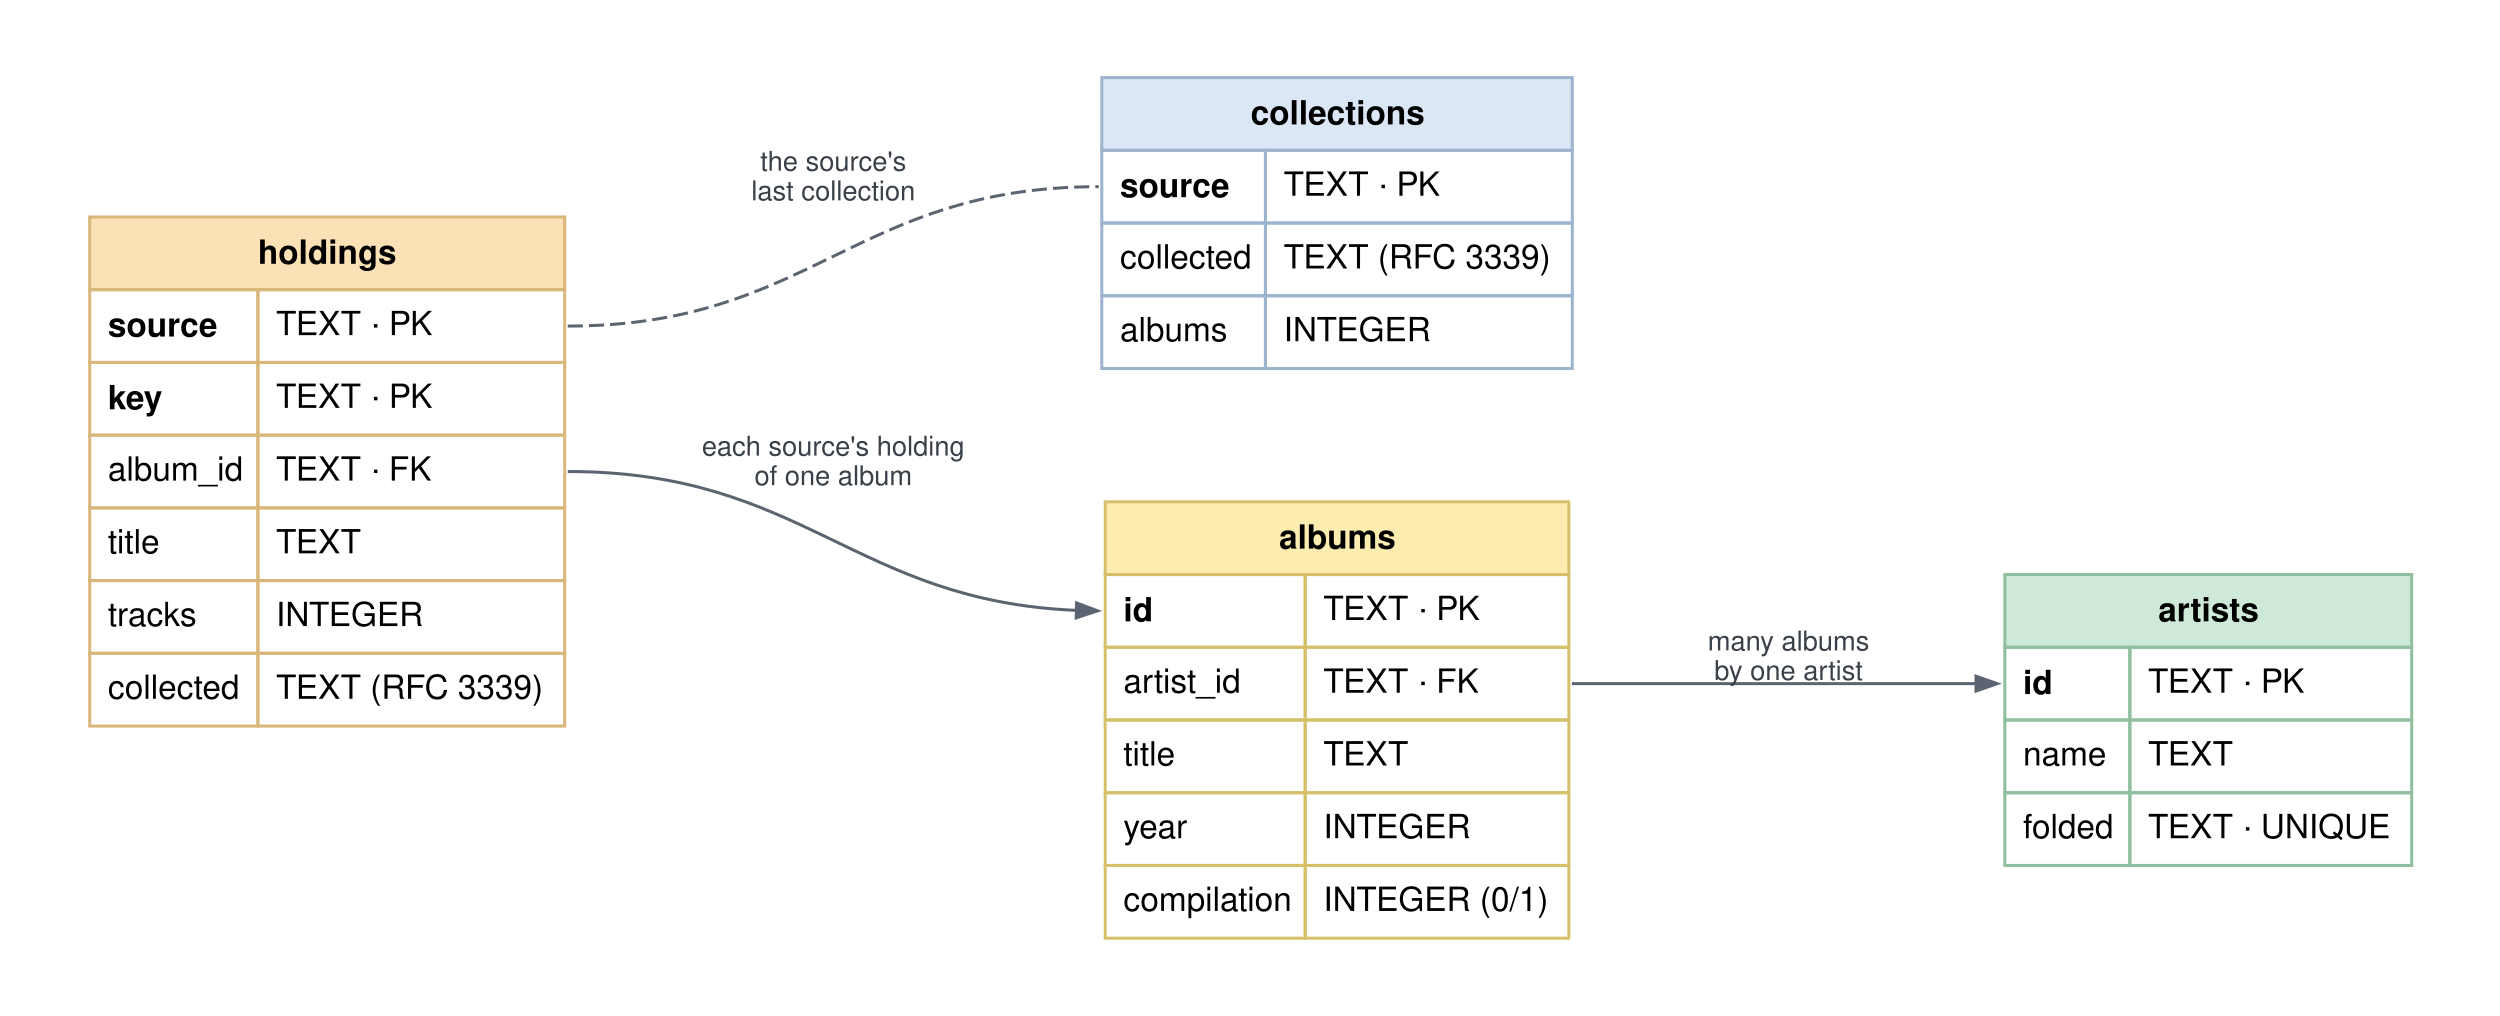
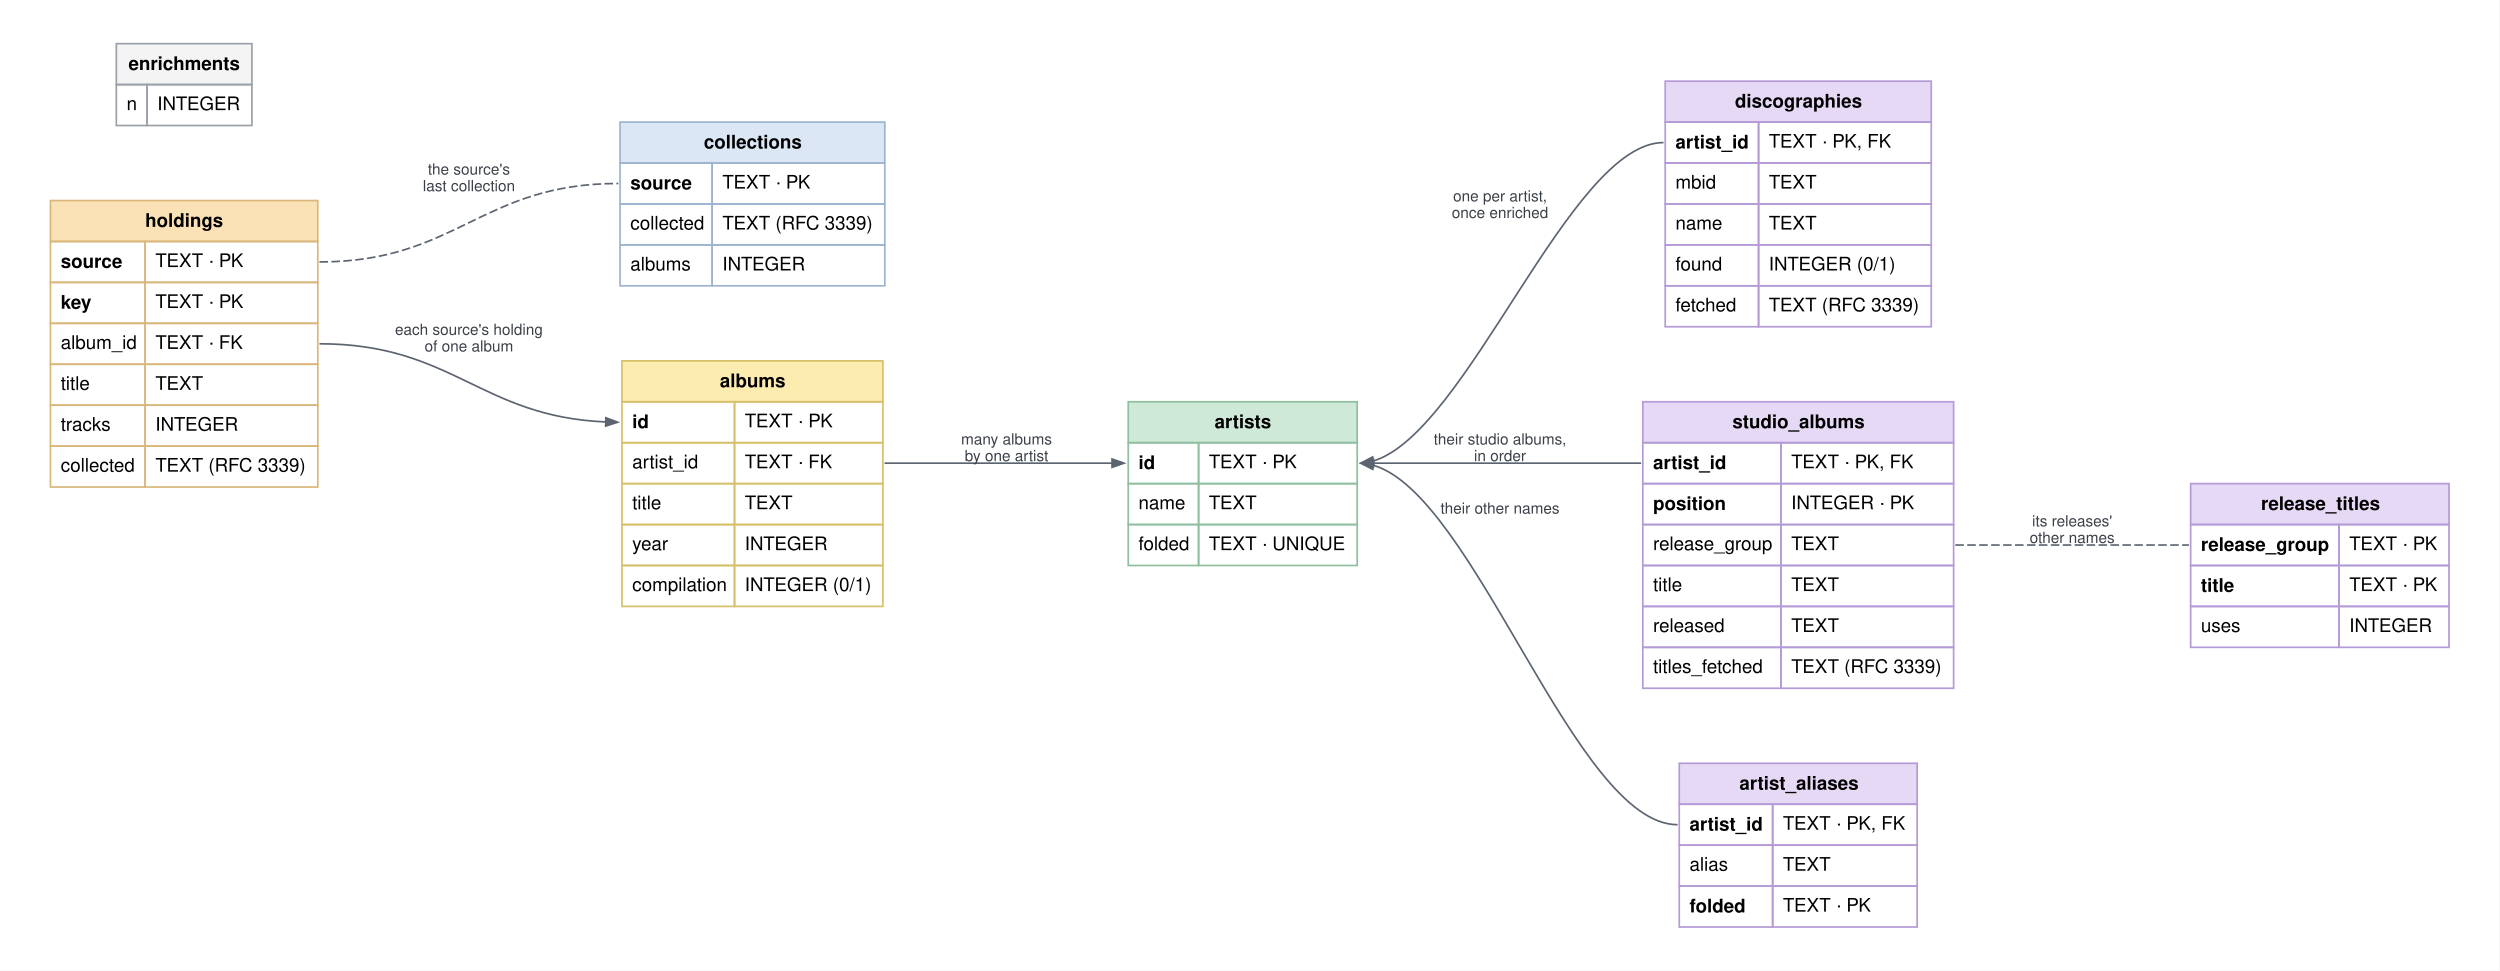
- <svg xmlns="http://www.w3.org/2000/svg" width="825pt" height="335pt" viewBox="0.00 0.00 825.00 335.00">
-   <g id="graph0" class="graph" transform="scale(1 1) rotate(0) translate(21.6 313.6)">
-     <polygon fill="white" stroke="none" points="-21.6,21.6 -21.6,-313.6 803.85,-313.6 803.85,21.6 -21.6,21.6" />
+ <svg xmlns="http://www.w3.org/2000/svg" width="1466pt" height="569pt" viewBox="0.00 0.00 1466.00 569.00">
+   <g id="graph0" class="graph" transform="scale(1 1) rotate(0) translate(21.6 547.6)">
+     <polygon fill="white" stroke="none" points="-21.6,21.6 -21.6,-547.6 1444.1,-547.6 1444.1,21.6 -21.6,21.6" />
    <g id="node1" class="node">
-       <polygon fill="#cfe9d8" stroke="none" points="640,-100 640,-124 774.25,-124 774.25,-100 640,-100" />
-       <polygon fill="none" stroke="#8fbf9f" points="640,-100 640,-124 774.25,-124 774.25,-100 640,-100" />
-       <text xml:space="preserve" text-anchor="start" x="690.62" y="-108.55" font-family="Helvetica,Arial,sans-serif" font-weight="bold" font-size="11.00">artists</text>
-       <polygon fill="none" stroke="#8fbf9f" points="640,-76 640,-100 681.25,-100 681.25,-76 640,-76" />
-       <text xml:space="preserve" text-anchor="start" x="646" y="-84.55" font-family="Helvetica,Arial,sans-serif" font-weight="bold" font-size="11.00">id</text>
-       <polygon fill="none" stroke="#8fbf9f" points="681.25,-76 681.25,-100 774.25,-100 774.25,-76 681.25,-76" />
-       <text xml:space="preserve" text-anchor="start" x="687.25" y="-85" font-family="Helvetica,Arial,sans-serif" font-size="11.00">TEXT · PK</text>
-       <polygon fill="none" stroke="#8fbf9f" points="640,-52 640,-76 681.25,-76 681.25,-52 640,-52" />
-       <text xml:space="preserve" text-anchor="start" x="646" y="-61" font-family="Helvetica,Arial,sans-serif" font-size="11.00">name</text>
-       <polygon fill="none" stroke="#8fbf9f" points="681.25,-52 681.25,-76 774.25,-76 774.25,-52 681.25,-52" />
-       <text xml:space="preserve" text-anchor="start" x="687.25" y="-61" font-family="Helvetica,Arial,sans-serif" font-size="11.00">TEXT</text>
-       <polygon fill="none" stroke="#8fbf9f" points="640,-28 640,-52 681.25,-52 681.25,-28 640,-28" />
-       <text xml:space="preserve" text-anchor="start" x="646" y="-37" font-family="Helvetica,Arial,sans-serif" font-size="11.00">folded</text>
-       <polygon fill="none" stroke="#8fbf9f" points="681.25,-28 681.25,-52 774.25,-52 774.25,-28 681.25,-28" />
-       <text xml:space="preserve" text-anchor="start" x="687.25" y="-37" font-family="Helvetica,Arial,sans-serif" font-size="11.00">TEXT · UNIQUE</text>
+       <polygon fill="#cfe9d8" stroke="none" points="640,-288 640,-312 774.25,-312 774.25,-288 640,-288" />
+       <polygon fill="none" stroke="#8fbf9f" points="640,-288 640,-312 774.25,-312 774.25,-288 640,-288" />
+       <text xml:space="preserve" text-anchor="start" x="690.62" y="-296.55" font-family="Helvetica,Arial,sans-serif" font-weight="bold" font-size="11.00">artists</text>
+       <polygon fill="none" stroke="#8fbf9f" points="640,-264 640,-288 681.25,-288 681.25,-264 640,-264" />
+       <text xml:space="preserve" text-anchor="start" x="646" y="-272.55" font-family="Helvetica,Arial,sans-serif" font-weight="bold" font-size="11.00">id</text>
+       <polygon fill="none" stroke="#8fbf9f" points="681.25,-264 681.25,-288 774.25,-288 774.25,-264 681.25,-264" />
+       <text xml:space="preserve" text-anchor="start" x="687.25" y="-273" font-family="Helvetica,Arial,sans-serif" font-size="11.00">TEXT · PK</text>
+       <polygon fill="none" stroke="#8fbf9f" points="640,-240 640,-264 681.25,-264 681.25,-240 640,-240" />
+       <text xml:space="preserve" text-anchor="start" x="646" y="-249" font-family="Helvetica,Arial,sans-serif" font-size="11.00">name</text>
+       <polygon fill="none" stroke="#8fbf9f" points="681.25,-240 681.25,-264 774.25,-264 774.25,-240 681.25,-240" />
+       <text xml:space="preserve" text-anchor="start" x="687.25" y="-249" font-family="Helvetica,Arial,sans-serif" font-size="11.00">TEXT</text>
+       <polygon fill="none" stroke="#8fbf9f" points="640,-216 640,-240 681.25,-240 681.25,-216 640,-216" />
+       <text xml:space="preserve" text-anchor="start" x="646" y="-225" font-family="Helvetica,Arial,sans-serif" font-size="11.00">folded</text>
+       <polygon fill="none" stroke="#8fbf9f" points="681.25,-216 681.25,-240 774.25,-240 774.25,-216 681.25,-216" />
+       <text xml:space="preserve" text-anchor="start" x="687.25" y="-225" font-family="Helvetica,Arial,sans-serif" font-size="11.00">TEXT · UNIQUE</text>
+     </g>
+     <g id="node5" class="node">
+       <polygon fill="#e6d9f5" stroke="none" points="954.88,-476 954.88,-500 1110.88,-500 1110.88,-476 954.88,-476" />
+       <polygon fill="none" stroke="#b49ad6" points="954.88,-476 954.88,-500 1110.88,-500 1110.88,-476 954.88,-476" />
+       <text xml:space="preserve" text-anchor="start" x="995.75" y="-484.55" font-family="Helvetica,Arial,sans-serif" font-weight="bold" font-size="11.00">discographies</text>
+       <polygon fill="none" stroke="#b49ad6" points="954.88,-452 954.88,-476 1009.62,-476 1009.62,-452 954.88,-452" />
+       <text xml:space="preserve" text-anchor="start" x="960.88" y="-460.55" font-family="Helvetica,Arial,sans-serif" font-weight="bold" font-size="11.00">artist_id</text>
+       <polygon fill="none" stroke="#b49ad6" points="1009.62,-452 1009.62,-476 1110.88,-476 1110.88,-452 1009.62,-452" />
+       <text xml:space="preserve" text-anchor="start" x="1015.62" y="-461" font-family="Helvetica,Arial,sans-serif" font-size="11.00">TEXT · PK, FK</text>
+       <polygon fill="none" stroke="#b49ad6" points="954.88,-428 954.88,-452 1009.62,-452 1009.62,-428 954.88,-428" />
+       <text xml:space="preserve" text-anchor="start" x="960.88" y="-437" font-family="Helvetica,Arial,sans-serif" font-size="11.00">mbid</text>
+       <polygon fill="none" stroke="#b49ad6" points="1009.62,-428 1009.62,-452 1110.88,-452 1110.88,-428 1009.62,-428" />
+       <text xml:space="preserve" text-anchor="start" x="1015.62" y="-437" font-family="Helvetica,Arial,sans-serif" font-size="11.00">TEXT</text>
+       <polygon fill="none" stroke="#b49ad6" points="954.88,-404 954.88,-428 1009.62,-428 1009.62,-404 954.88,-404" />
+       <text xml:space="preserve" text-anchor="start" x="960.88" y="-413" font-family="Helvetica,Arial,sans-serif" font-size="11.00">name</text>
+       <polygon fill="none" stroke="#b49ad6" points="1009.62,-404 1009.62,-428 1110.88,-428 1110.88,-404 1009.62,-404" />
+       <text xml:space="preserve" text-anchor="start" x="1015.62" y="-413" font-family="Helvetica,Arial,sans-serif" font-size="11.00">TEXT</text>
+       <polygon fill="none" stroke="#b49ad6" points="954.88,-380 954.88,-404 1009.62,-404 1009.62,-380 954.88,-380" />
+       <text xml:space="preserve" text-anchor="start" x="960.88" y="-389" font-family="Helvetica,Arial,sans-serif" font-size="11.00">found</text>
+       <polygon fill="none" stroke="#b49ad6" points="1009.62,-380 1009.62,-404 1110.88,-404 1110.88,-380 1009.62,-380" />
+       <text xml:space="preserve" text-anchor="start" x="1015.62" y="-389" font-family="Helvetica,Arial,sans-serif" font-size="11.00">INTEGER (0/1)</text>
+       <polygon fill="none" stroke="#b49ad6" points="954.88,-356 954.88,-380 1009.62,-380 1009.62,-356 954.88,-356" />
+       <text xml:space="preserve" text-anchor="start" x="960.88" y="-365" font-family="Helvetica,Arial,sans-serif" font-size="11.00">fetched</text>
+       <polygon fill="none" stroke="#b49ad6" points="1009.62,-356 1009.62,-380 1110.88,-380 1110.88,-356 1009.62,-356" />
+       <text xml:space="preserve" text-anchor="start" x="1015.62" y="-365" font-family="Helvetica,Arial,sans-serif" font-size="11.00">TEXT (RFC 3339)</text>
+     </g>
+     <g id="edge1" class="edge">
+       <path fill="none" stroke="#5b6470" d="M783.39,-277.2C838.81,-293.21 898.95,-464 953.88,-464" />
+       <polygon fill="#5b6470" stroke="#5b6470" points="784.03,-274.82 776.75,-276.22 783.31,-279.67 784.03,-274.82" />
+       <text xml:space="preserve" text-anchor="middle" x="858" y="-429.52" font-family="Helvetica,Arial,sans-serif" font-size="9.00" fill="#3a4048">one per artist,</text>
+       <text xml:space="preserve" text-anchor="middle" x="858" y="-419.77" font-family="Helvetica,Arial,sans-serif" font-size="9.00" fill="#3a4048">once enriched</text>
+     </g>
+     <g id="node6" class="node">
+       <polygon fill="#e6d9f5" stroke="none" points="941.75,-288 941.75,-312 1124,-312 1124,-288 941.75,-288" />
+       <polygon fill="none" stroke="#b49ad6" points="941.75,-288 941.75,-312 1124,-312 1124,-288 941.75,-288" />
+       <text xml:space="preserve" text-anchor="start" x="994.25" y="-296.55" font-family="Helvetica,Arial,sans-serif" font-weight="bold" font-size="11.00">studio_albums</text>
+       <polygon fill="none" stroke="#b49ad6" points="941.75,-264 941.75,-288 1022.75,-288 1022.75,-264 941.75,-264" />
+       <text xml:space="preserve" text-anchor="start" x="947.75" y="-272.55" font-family="Helvetica,Arial,sans-serif" font-weight="bold" font-size="11.00">artist_id</text>
+       <polygon fill="none" stroke="#b49ad6" points="1022.75,-264 1022.75,-288 1124,-288 1124,-264 1022.75,-264" />
+       <text xml:space="preserve" text-anchor="start" x="1028.75" y="-273" font-family="Helvetica,Arial,sans-serif" font-size="11.00">TEXT · PK, FK</text>
+       <polygon fill="none" stroke="#b49ad6" points="941.75,-240 941.75,-264 1022.75,-264 1022.75,-240 941.75,-240" />
+       <text xml:space="preserve" text-anchor="start" x="947.75" y="-248.55" font-family="Helvetica,Arial,sans-serif" font-weight="bold" font-size="11.00">position</text>
+       <polygon fill="none" stroke="#b49ad6" points="1022.75,-240 1022.75,-264 1124,-264 1124,-240 1022.75,-240" />
+       <text xml:space="preserve" text-anchor="start" x="1028.75" y="-249" font-family="Helvetica,Arial,sans-serif" font-size="11.00">INTEGER · PK</text>
+       <polygon fill="none" stroke="#b49ad6" points="941.75,-216 941.75,-240 1022.75,-240 1022.75,-216 941.75,-216" />
+       <text xml:space="preserve" text-anchor="start" x="947.75" y="-225" font-family="Helvetica,Arial,sans-serif" font-size="11.00">release_group</text>
+       <polygon fill="none" stroke="#b49ad6" points="1022.75,-216 1022.75,-240 1124,-240 1124,-216 1022.75,-216" />
+       <text xml:space="preserve" text-anchor="start" x="1028.75" y="-225" font-family="Helvetica,Arial,sans-serif" font-size="11.00">TEXT</text>
+       <polygon fill="none" stroke="#b49ad6" points="941.75,-192 941.75,-216 1022.75,-216 1022.75,-192 941.75,-192" />
+       <text xml:space="preserve" text-anchor="start" x="947.75" y="-201" font-family="Helvetica,Arial,sans-serif" font-size="11.00">title</text>
+       <polygon fill="none" stroke="#b49ad6" points="1022.75,-192 1022.75,-216 1124,-216 1124,-192 1022.75,-192" />
+       <text xml:space="preserve" text-anchor="start" x="1028.75" y="-201" font-family="Helvetica,Arial,sans-serif" font-size="11.00">TEXT</text>
+       <polygon fill="none" stroke="#b49ad6" points="941.75,-168 941.75,-192 1022.75,-192 1022.75,-168 941.75,-168" />
+       <text xml:space="preserve" text-anchor="start" x="947.75" y="-177" font-family="Helvetica,Arial,sans-serif" font-size="11.00">released</text>
+       <polygon fill="none" stroke="#b49ad6" points="1022.75,-168 1022.75,-192 1124,-192 1124,-168 1022.75,-168" />
+       <text xml:space="preserve" text-anchor="start" x="1028.75" y="-177" font-family="Helvetica,Arial,sans-serif" font-size="11.00">TEXT</text>
+       <polygon fill="none" stroke="#b49ad6" points="941.75,-144 941.75,-168 1022.75,-168 1022.75,-144 941.75,-144" />
+       <text xml:space="preserve" text-anchor="start" x="947.75" y="-153" font-family="Helvetica,Arial,sans-serif" font-size="11.00">titles_fetched</text>
+       <polygon fill="none" stroke="#b49ad6" points="1022.75,-144 1022.75,-168 1124,-168 1124,-144 1022.75,-144" />
+       <text xml:space="preserve" text-anchor="start" x="1028.75" y="-153" font-family="Helvetica,Arial,sans-serif" font-size="11.00">TEXT (RFC 3339)</text>
+     </g>
+     <g id="edge2" class="edge">
+       <path fill="none" stroke="#5b6470" d="M783.62,-276C850.33,-276 870.07,-276 940.75,-276" />
+       <polygon fill="#5b6470" stroke="#5b6470" points="783.76,-273.55 776.76,-276 783.76,-278.45 783.76,-273.55" />
+       <text xml:space="preserve" text-anchor="middle" x="858" y="-286.95" font-family="Helvetica,Arial,sans-serif" font-size="9.00" fill="#3a4048">their studio albums,</text>
+       <text xml:space="preserve" text-anchor="middle" x="858" y="-277.2" font-family="Helvetica,Arial,sans-serif" font-size="9.00" fill="#3a4048">in order</text>
+     </g>
+     <g id="node8" class="node">
+       <polygon fill="#e6d9f5" stroke="none" points="963.12,-76 963.12,-100 1102.62,-100 1102.62,-76 963.12,-76" />
+       <polygon fill="none" stroke="#b49ad6" points="963.12,-76 963.12,-100 1102.62,-100 1102.62,-76 963.12,-76" />
+       <text xml:space="preserve" text-anchor="start" x="998.38" y="-84.55" font-family="Helvetica,Arial,sans-serif" font-weight="bold" font-size="11.00">artist_aliases</text>
+       <polygon fill="none" stroke="#b49ad6" points="963.12,-52 963.12,-76 1017.88,-76 1017.88,-52 963.12,-52" />
+       <text xml:space="preserve" text-anchor="start" x="969.12" y="-60.55" font-family="Helvetica,Arial,sans-serif" font-weight="bold" font-size="11.00">artist_id</text>
+       <polygon fill="none" stroke="#b49ad6" points="1017.88,-52 1017.88,-76 1102.62,-76 1102.62,-52 1017.88,-52" />
+       <text xml:space="preserve" text-anchor="start" x="1023.88" y="-61" font-family="Helvetica,Arial,sans-serif" font-size="11.00">TEXT · PK, FK</text>
+       <polygon fill="none" stroke="#b49ad6" points="963.12,-28 963.12,-52 1017.88,-52 1017.88,-28 963.12,-28" />
+       <text xml:space="preserve" text-anchor="start" x="969.12" y="-37" font-family="Helvetica,Arial,sans-serif" font-size="11.00">alias</text>
+       <polygon fill="none" stroke="#b49ad6" points="1017.88,-28 1017.88,-52 1102.62,-52 1102.62,-28 1017.88,-28" />
+       <text xml:space="preserve" text-anchor="start" x="1023.88" y="-37" font-family="Helvetica,Arial,sans-serif" font-size="11.00">TEXT</text>
+       <polygon fill="none" stroke="#b49ad6" points="963.12,-4 963.12,-28 1017.88,-28 1017.88,-4 963.12,-4" />
+       <text xml:space="preserve" text-anchor="start" x="969.12" y="-12.55" font-family="Helvetica,Arial,sans-serif" font-weight="bold" font-size="11.00">folded</text>
+       <polygon fill="none" stroke="#b49ad6" points="1017.88,-4 1017.88,-28 1102.62,-28 1102.62,-4 1017.88,-4" />
+       <text xml:space="preserve" text-anchor="start" x="1023.88" y="-13" font-family="Helvetica,Arial,sans-serif" font-size="11.00">TEXT · PK</text>
+     </g>
+     <g id="edge3" class="edge">
+       <path fill="none" stroke="#5b6470" d="M783.34,-274.86C843.32,-258.17 902.02,-64 962.12,-64" />
+       <polygon fill="#5b6470" stroke="#5b6470" points="783.34,-272.38 776.75,-275.79 784.02,-277.24 783.34,-272.38" />
+       <text xml:space="preserve" text-anchor="middle" x="858" y="-246.43" font-family="Helvetica,Arial,sans-serif" font-size="9.00" fill="#3a4048">their other names</text>
    </g>
    <g id="node2" class="node">
-       <polygon fill="#fdecb0" stroke="none" points="343.12,-124 343.12,-148 496.12,-148 496.12,-124 343.12,-124" />
-       <polygon fill="none" stroke="#d6c06a" points="343.12,-124 343.12,-148 496.12,-148 496.12,-124 343.12,-124" />
-       <text xml:space="preserve" text-anchor="start" x="400.5" y="-132.55" font-family="Helvetica,Arial,sans-serif" font-weight="bold" font-size="11.00">albums</text>
-       <polygon fill="none" stroke="#d6c06a" points="343.12,-100 343.12,-124 409.12,-124 409.12,-100 343.12,-100" />
-       <text xml:space="preserve" text-anchor="start" x="349.12" y="-108.55" font-family="Helvetica,Arial,sans-serif" font-weight="bold" font-size="11.00">id</text>
-       <polygon fill="none" stroke="#d6c06a" points="409.12,-100 409.12,-124 496.12,-124 496.12,-100 409.12,-100" />
-       <text xml:space="preserve" text-anchor="start" x="415.12" y="-109" font-family="Helvetica,Arial,sans-serif" font-size="11.00">TEXT · PK</text>
-       <polygon fill="none" stroke="#d6c06a" points="343.12,-76 343.12,-100 409.12,-100 409.12,-76 343.12,-76" />
-       <text xml:space="preserve" text-anchor="start" x="349.12" y="-85" font-family="Helvetica,Arial,sans-serif" font-size="11.00">artist_id</text>
-       <polygon fill="none" stroke="#d6c06a" points="409.12,-76 409.12,-100 496.12,-100 496.12,-76 409.12,-76" />
-       <text xml:space="preserve" text-anchor="start" x="415.12" y="-85" font-family="Helvetica,Arial,sans-serif" font-size="11.00">TEXT · FK</text>
-       <polygon fill="none" stroke="#d6c06a" points="343.12,-52 343.12,-76 409.12,-76 409.12,-52 343.12,-52" />
-       <text xml:space="preserve" text-anchor="start" x="349.12" y="-61" font-family="Helvetica,Arial,sans-serif" font-size="11.00">title</text>
-       <polygon fill="none" stroke="#d6c06a" points="409.12,-52 409.12,-76 496.12,-76 496.12,-52 409.12,-52" />
-       <text xml:space="preserve" text-anchor="start" x="415.12" y="-61" font-family="Helvetica,Arial,sans-serif" font-size="11.00">TEXT</text>
-       <polygon fill="none" stroke="#d6c06a" points="343.12,-28 343.12,-52 409.12,-52 409.12,-28 343.12,-28" />
-       <text xml:space="preserve" text-anchor="start" x="349.12" y="-37" font-family="Helvetica,Arial,sans-serif" font-size="11.00">year</text>
-       <polygon fill="none" stroke="#d6c06a" points="409.12,-28 409.12,-52 496.12,-52 496.12,-28 409.12,-28" />
-       <text xml:space="preserve" text-anchor="start" x="415.12" y="-37" font-family="Helvetica,Arial,sans-serif" font-size="11.00">INTEGER</text>
-       <polygon fill="none" stroke="#d6c06a" points="343.12,-4 343.12,-28 409.12,-28 409.12,-4 343.12,-4" />
-       <text xml:space="preserve" text-anchor="start" x="349.12" y="-13" font-family="Helvetica,Arial,sans-serif" font-size="11.00">compilation</text>
-       <polygon fill="none" stroke="#d6c06a" points="409.12,-4 409.12,-28 496.12,-28 496.12,-4 409.12,-4" />
-       <text xml:space="preserve" text-anchor="start" x="415.12" y="-13" font-family="Helvetica,Arial,sans-serif" font-size="11.00">INTEGER (0/1)</text>
-     </g>
-     <g id="edge1" class="edge">
-       <path fill="none" stroke="#5b6470" d="M497.12,-88C557.35,-88 574.43,-88 630.78,-88" />
-       <polygon fill="#5b6470" stroke="#5b6470" points="630.49,-90.45 637.49,-88 630.49,-85.55 630.49,-90.45" />
-       <text xml:space="preserve" text-anchor="middle" x="568.62" y="-98.95" font-family="Helvetica,Arial,sans-serif" font-size="9.00" fill="#3a4048">many albums</text>
-       <text xml:space="preserve" text-anchor="middle" x="568.62" y="-89.2" font-family="Helvetica,Arial,sans-serif" font-size="9.00" fill="#3a4048">by one artist</text>
+       <polygon fill="#fdecb0" stroke="none" points="343.12,-312 343.12,-336 496.12,-336 496.12,-312 343.12,-312" />
+       <polygon fill="none" stroke="#d6c06a" points="343.12,-312 343.12,-336 496.12,-336 496.12,-312 343.12,-312" />
+       <text xml:space="preserve" text-anchor="start" x="400.5" y="-320.55" font-family="Helvetica,Arial,sans-serif" font-weight="bold" font-size="11.00">albums</text>
+       <polygon fill="none" stroke="#d6c06a" points="343.12,-288 343.12,-312 409.12,-312 409.12,-288 343.12,-288" />
+       <text xml:space="preserve" text-anchor="start" x="349.12" y="-296.55" font-family="Helvetica,Arial,sans-serif" font-weight="bold" font-size="11.00">id</text>
+       <polygon fill="none" stroke="#d6c06a" points="409.12,-288 409.12,-312 496.12,-312 496.12,-288 409.12,-288" />
+       <text xml:space="preserve" text-anchor="start" x="415.12" y="-297" font-family="Helvetica,Arial,sans-serif" font-size="11.00">TEXT · PK</text>
+       <polygon fill="none" stroke="#d6c06a" points="343.12,-264 343.12,-288 409.12,-288 409.12,-264 343.12,-264" />
+       <text xml:space="preserve" text-anchor="start" x="349.12" y="-273" font-family="Helvetica,Arial,sans-serif" font-size="11.00">artist_id</text>
+       <polygon fill="none" stroke="#d6c06a" points="409.12,-264 409.12,-288 496.12,-288 496.12,-264 409.12,-264" />
+       <text xml:space="preserve" text-anchor="start" x="415.12" y="-273" font-family="Helvetica,Arial,sans-serif" font-size="11.00">TEXT · FK</text>
+       <polygon fill="none" stroke="#d6c06a" points="343.12,-240 343.12,-264 409.12,-264 409.12,-240 343.12,-240" />
+       <text xml:space="preserve" text-anchor="start" x="349.12" y="-249" font-family="Helvetica,Arial,sans-serif" font-size="11.00">title</text>
+       <polygon fill="none" stroke="#d6c06a" points="409.12,-240 409.12,-264 496.12,-264 496.12,-240 409.12,-240" />
+       <text xml:space="preserve" text-anchor="start" x="415.12" y="-249" font-family="Helvetica,Arial,sans-serif" font-size="11.00">TEXT</text>
+       <polygon fill="none" stroke="#d6c06a" points="343.12,-216 343.12,-240 409.12,-240 409.12,-216 343.12,-216" />
+       <text xml:space="preserve" text-anchor="start" x="349.12" y="-225" font-family="Helvetica,Arial,sans-serif" font-size="11.00">year</text>
+       <polygon fill="none" stroke="#d6c06a" points="409.12,-216 409.12,-240 496.12,-240 496.12,-216 409.12,-216" />
+       <text xml:space="preserve" text-anchor="start" x="415.12" y="-225" font-family="Helvetica,Arial,sans-serif" font-size="11.00">INTEGER</text>
+       <polygon fill="none" stroke="#d6c06a" points="343.12,-192 343.12,-216 409.12,-216 409.12,-192 343.12,-192" />
+       <text xml:space="preserve" text-anchor="start" x="349.12" y="-201" font-family="Helvetica,Arial,sans-serif" font-size="11.00">compilation</text>
+       <polygon fill="none" stroke="#d6c06a" points="409.12,-192 409.12,-216 496.12,-216 496.12,-192 409.12,-192" />
+       <text xml:space="preserve" text-anchor="start" x="415.12" y="-201" font-family="Helvetica,Arial,sans-serif" font-size="11.00">INTEGER (0/1)</text>
+     </g>
+     <g id="edge5" class="edge">
+       <path fill="none" stroke="#5b6470" d="M497.12,-276C557.35,-276 574.43,-276 630.78,-276" />
+       <polygon fill="#5b6470" stroke="#5b6470" points="630.49,-278.45 637.49,-276 630.49,-273.55 630.49,-278.45" />
+       <text xml:space="preserve" text-anchor="middle" x="568.62" y="-286.95" font-family="Helvetica,Arial,sans-serif" font-size="9.00" fill="#3a4048">many albums</text>
+       <text xml:space="preserve" text-anchor="middle" x="568.62" y="-277.2" font-family="Helvetica,Arial,sans-serif" font-size="9.00" fill="#3a4048">by one artist</text>
    </g>
    <g id="node3" class="node">
-       <polygon fill="#fbe2b6" stroke="none" points="8,-218 8,-242 164.75,-242 164.75,-218 8,-218" />
-       <polygon fill="none" stroke="#d9b77a" points="8,-218 8,-242 164.75,-242 164.75,-218 8,-218" />
-       <text xml:space="preserve" text-anchor="start" x="63.5" y="-226.55" font-family="Helvetica,Arial,sans-serif" font-weight="bold" font-size="11.00">holdings</text>
-       <polygon fill="none" stroke="#d9b77a" points="8,-194 8,-218 63.5,-218 63.5,-194 8,-194" />
-       <text xml:space="preserve" text-anchor="start" x="14" y="-202.55" font-family="Helvetica,Arial,sans-serif" font-weight="bold" font-size="11.00">source</text>
-       <polygon fill="none" stroke="#d9b77a" points="63.5,-194 63.5,-218 164.75,-218 164.75,-194 63.5,-194" />
-       <text xml:space="preserve" text-anchor="start" x="69.5" y="-203" font-family="Helvetica,Arial,sans-serif" font-size="11.00">TEXT · PK</text>
-       <polygon fill="none" stroke="#d9b77a" points="8,-170 8,-194 63.5,-194 63.5,-170 8,-170" />
-       <text xml:space="preserve" text-anchor="start" x="14" y="-178.55" font-family="Helvetica,Arial,sans-serif" font-weight="bold" font-size="11.00">key</text>
-       <polygon fill="none" stroke="#d9b77a" points="63.5,-170 63.5,-194 164.75,-194 164.75,-170 63.5,-170" />
-       <text xml:space="preserve" text-anchor="start" x="69.5" y="-179" font-family="Helvetica,Arial,sans-serif" font-size="11.00">TEXT · PK</text>
-       <polygon fill="none" stroke="#d9b77a" points="8,-146 8,-170 63.5,-170 63.5,-146 8,-146" />
-       <text xml:space="preserve" text-anchor="start" x="14" y="-155" font-family="Helvetica,Arial,sans-serif" font-size="11.00">album_id</text>
-       <polygon fill="none" stroke="#d9b77a" points="63.5,-146 63.5,-170 164.75,-170 164.75,-146 63.5,-146" />
-       <text xml:space="preserve" text-anchor="start" x="69.5" y="-155" font-family="Helvetica,Arial,sans-serif" font-size="11.00">TEXT · FK</text>
-       <polygon fill="none" stroke="#d9b77a" points="8,-122 8,-146 63.5,-146 63.5,-122 8,-122" />
-       <text xml:space="preserve" text-anchor="start" x="14" y="-131" font-family="Helvetica,Arial,sans-serif" font-size="11.00">title</text>
-       <polygon fill="none" stroke="#d9b77a" points="63.5,-122 63.5,-146 164.75,-146 164.75,-122 63.5,-122" />
-       <text xml:space="preserve" text-anchor="start" x="69.5" y="-131" font-family="Helvetica,Arial,sans-serif" font-size="11.00">TEXT</text>
-       <polygon fill="none" stroke="#d9b77a" points="8,-98 8,-122 63.5,-122 63.5,-98 8,-98" />
-       <text xml:space="preserve" text-anchor="start" x="14" y="-107" font-family="Helvetica,Arial,sans-serif" font-size="11.00">tracks</text>
-       <polygon fill="none" stroke="#d9b77a" points="63.5,-98 63.5,-122 164.75,-122 164.75,-98 63.5,-98" />
-       <text xml:space="preserve" text-anchor="start" x="69.5" y="-107" font-family="Helvetica,Arial,sans-serif" font-size="11.00">INTEGER</text>
-       <polygon fill="none" stroke="#d9b77a" points="8,-74 8,-98 63.5,-98 63.5,-74 8,-74" />
-       <text xml:space="preserve" text-anchor="start" x="14" y="-83" font-family="Helvetica,Arial,sans-serif" font-size="11.00">collected</text>
-       <polygon fill="none" stroke="#d9b77a" points="63.5,-74 63.5,-98 164.75,-98 164.75,-74 63.5,-74" />
-       <text xml:space="preserve" text-anchor="start" x="69.5" y="-83" font-family="Helvetica,Arial,sans-serif" font-size="11.00">TEXT (RFC 3339)</text>
-     </g>
-     <g id="edge2" class="edge">
-       <path fill="none" stroke="#5b6470" d="M165.75,-158C243.91,-158 260.02,-115.18 333.82,-112.17" />
-       <polygon fill="#5b6470" stroke="#5b6470" points="333.66,-114.62 340.61,-112.03 333.56,-109.72 333.66,-114.62" />
-       <text xml:space="preserve" text-anchor="middle" x="253.38" y="-163.25" font-family="Helvetica,Arial,sans-serif" font-size="9.00" fill="#3a4048">each source's holding</text>
-       <text xml:space="preserve" text-anchor="middle" x="253.38" y="-153.5" font-family="Helvetica,Arial,sans-serif" font-size="9.00" fill="#3a4048">of one album</text>
+       <polygon fill="#fbe2b6" stroke="none" points="8,-406 8,-430 164.75,-430 164.75,-406 8,-406" />
+       <polygon fill="none" stroke="#d9b77a" points="8,-406 8,-430 164.75,-430 164.75,-406 8,-406" />
+       <text xml:space="preserve" text-anchor="start" x="63.5" y="-414.55" font-family="Helvetica,Arial,sans-serif" font-weight="bold" font-size="11.00">holdings</text>
+       <polygon fill="none" stroke="#d9b77a" points="8,-382 8,-406 63.5,-406 63.5,-382 8,-382" />
+       <text xml:space="preserve" text-anchor="start" x="14" y="-390.55" font-family="Helvetica,Arial,sans-serif" font-weight="bold" font-size="11.00">source</text>
+       <polygon fill="none" stroke="#d9b77a" points="63.5,-382 63.5,-406 164.75,-406 164.75,-382 63.5,-382" />
+       <text xml:space="preserve" text-anchor="start" x="69.5" y="-391" font-family="Helvetica,Arial,sans-serif" font-size="11.00">TEXT · PK</text>
+       <polygon fill="none" stroke="#d9b77a" points="8,-358 8,-382 63.5,-382 63.5,-358 8,-358" />
+       <text xml:space="preserve" text-anchor="start" x="14" y="-366.55" font-family="Helvetica,Arial,sans-serif" font-weight="bold" font-size="11.00">key</text>
+       <polygon fill="none" stroke="#d9b77a" points="63.5,-358 63.5,-382 164.75,-382 164.75,-358 63.5,-358" />
+       <text xml:space="preserve" text-anchor="start" x="69.5" y="-367" font-family="Helvetica,Arial,sans-serif" font-size="11.00">TEXT · PK</text>
+       <polygon fill="none" stroke="#d9b77a" points="8,-334 8,-358 63.5,-358 63.5,-334 8,-334" />
+       <text xml:space="preserve" text-anchor="start" x="14" y="-343" font-family="Helvetica,Arial,sans-serif" font-size="11.00">album_id</text>
+       <polygon fill="none" stroke="#d9b77a" points="63.5,-334 63.5,-358 164.75,-358 164.75,-334 63.5,-334" />
+       <text xml:space="preserve" text-anchor="start" x="69.5" y="-343" font-family="Helvetica,Arial,sans-serif" font-size="11.00">TEXT · FK</text>
+       <polygon fill="none" stroke="#d9b77a" points="8,-310 8,-334 63.5,-334 63.5,-310 8,-310" />
+       <text xml:space="preserve" text-anchor="start" x="14" y="-319" font-family="Helvetica,Arial,sans-serif" font-size="11.00">title</text>
+       <polygon fill="none" stroke="#d9b77a" points="63.5,-310 63.5,-334 164.75,-334 164.75,-310 63.5,-310" />
+       <text xml:space="preserve" text-anchor="start" x="69.5" y="-319" font-family="Helvetica,Arial,sans-serif" font-size="11.00">TEXT</text>
+       <polygon fill="none" stroke="#d9b77a" points="8,-286 8,-310 63.5,-310 63.5,-286 8,-286" />
+       <text xml:space="preserve" text-anchor="start" x="14" y="-295" font-family="Helvetica,Arial,sans-serif" font-size="11.00">tracks</text>
+       <polygon fill="none" stroke="#d9b77a" points="63.5,-286 63.5,-310 164.75,-310 164.75,-286 63.5,-286" />
+       <text xml:space="preserve" text-anchor="start" x="69.5" y="-295" font-family="Helvetica,Arial,sans-serif" font-size="11.00">INTEGER</text>
+       <polygon fill="none" stroke="#d9b77a" points="8,-262 8,-286 63.5,-286 63.5,-262 8,-262" />
+       <text xml:space="preserve" text-anchor="start" x="14" y="-271" font-family="Helvetica,Arial,sans-serif" font-size="11.00">collected</text>
+       <polygon fill="none" stroke="#d9b77a" points="63.5,-262 63.5,-286 164.75,-286 164.75,-262 63.5,-262" />
+       <text xml:space="preserve" text-anchor="start" x="69.5" y="-271" font-family="Helvetica,Arial,sans-serif" font-size="11.00">TEXT (RFC 3339)</text>
+     </g>
+     <g id="edge6" class="edge">
+       <path fill="none" stroke="#5b6470" d="M165.75,-346C243.91,-346 260.02,-303.18 333.82,-300.17" />
+       <polygon fill="#5b6470" stroke="#5b6470" points="333.66,-302.62 340.61,-300.03 333.56,-297.72 333.66,-302.62" />
+       <text xml:space="preserve" text-anchor="middle" x="253.38" y="-351.25" font-family="Helvetica,Arial,sans-serif" font-size="9.00" fill="#3a4048">each source's holding</text>
+       <text xml:space="preserve" text-anchor="middle" x="253.38" y="-341.5" font-family="Helvetica,Arial,sans-serif" font-size="9.00" fill="#3a4048">of one album</text>
    </g>
    <g id="node4" class="node">
-       <polygon fill="#dbe7f5" stroke="none" points="342,-264 342,-288 497.25,-288 497.25,-264 342,-264" />
-       <polygon fill="none" stroke="#9db4cf" points="342,-264 342,-288 497.25,-288 497.25,-264 342,-264" />
-       <text xml:space="preserve" text-anchor="start" x="391.12" y="-272.55" font-family="Helvetica,Arial,sans-serif" font-weight="bold" font-size="11.00">collections</text>
-       <polygon fill="none" stroke="#9db4cf" points="342,-240 342,-264 396,-264 396,-240 342,-240" />
-       <text xml:space="preserve" text-anchor="start" x="348" y="-248.55" font-family="Helvetica,Arial,sans-serif" font-weight="bold" font-size="11.00">source</text>
-       <polygon fill="none" stroke="#9db4cf" points="396,-240 396,-264 497.25,-264 497.25,-240 396,-240" />
-       <text xml:space="preserve" text-anchor="start" x="402" y="-249" font-family="Helvetica,Arial,sans-serif" font-size="11.00">TEXT · PK</text>
-       <polygon fill="none" stroke="#9db4cf" points="342,-216 342,-240 396,-240 396,-216 342,-216" />
-       <text xml:space="preserve" text-anchor="start" x="348" y="-225" font-family="Helvetica,Arial,sans-serif" font-size="11.00">collected</text>
-       <polygon fill="none" stroke="#9db4cf" points="396,-216 396,-240 497.25,-240 497.25,-216 396,-216" />
-       <text xml:space="preserve" text-anchor="start" x="402" y="-225" font-family="Helvetica,Arial,sans-serif" font-size="11.00">TEXT (RFC 3339)</text>
-       <polygon fill="none" stroke="#9db4cf" points="342,-192 342,-216 396,-216 396,-192 342,-192" />
-       <text xml:space="preserve" text-anchor="start" x="348" y="-201" font-family="Helvetica,Arial,sans-serif" font-size="11.00">albums</text>
-       <polygon fill="none" stroke="#9db4cf" points="396,-192 396,-216 497.25,-216 497.25,-192 396,-192" />
-       <text xml:space="preserve" text-anchor="start" x="402" y="-201" font-family="Helvetica,Arial,sans-serif" font-size="11.00">INTEGER</text>
-     </g>
-     <g id="edge3" class="edge">
-       <path fill="none" stroke="#5b6470" stroke-dasharray="5,2" d="M165.75,-206C246.28,-206 260.47,-252 341,-252" />
-       <text xml:space="preserve" text-anchor="middle" x="253.38" y="-257.25" font-family="Helvetica,Arial,sans-serif" font-size="9.00" fill="#3a4048">the source's</text>
-       <text xml:space="preserve" text-anchor="middle" x="253.38" y="-247.5" font-family="Helvetica,Arial,sans-serif" font-size="9.00" fill="#3a4048">last collection</text>
+       <polygon fill="#dbe7f5" stroke="none" points="342,-452 342,-476 497.25,-476 497.25,-452 342,-452" />
+       <polygon fill="none" stroke="#9db4cf" points="342,-452 342,-476 497.25,-476 497.25,-452 342,-452" />
+       <text xml:space="preserve" text-anchor="start" x="391.12" y="-460.55" font-family="Helvetica,Arial,sans-serif" font-weight="bold" font-size="11.00">collections</text>
+       <polygon fill="none" stroke="#9db4cf" points="342,-428 342,-452 396,-452 396,-428 342,-428" />
+       <text xml:space="preserve" text-anchor="start" x="348" y="-436.55" font-family="Helvetica,Arial,sans-serif" font-weight="bold" font-size="11.00">source</text>
+       <polygon fill="none" stroke="#9db4cf" points="396,-428 396,-452 497.25,-452 497.25,-428 396,-428" />
+       <text xml:space="preserve" text-anchor="start" x="402" y="-437" font-family="Helvetica,Arial,sans-serif" font-size="11.00">TEXT · PK</text>
+       <polygon fill="none" stroke="#9db4cf" points="342,-404 342,-428 396,-428 396,-404 342,-404" />
+       <text xml:space="preserve" text-anchor="start" x="348" y="-413" font-family="Helvetica,Arial,sans-serif" font-size="11.00">collected</text>
+       <polygon fill="none" stroke="#9db4cf" points="396,-404 396,-428 497.25,-428 497.25,-404 396,-404" />
+       <text xml:space="preserve" text-anchor="start" x="402" y="-413" font-family="Helvetica,Arial,sans-serif" font-size="11.00">TEXT (RFC 3339)</text>
+       <polygon fill="none" stroke="#9db4cf" points="342,-380 342,-404 396,-404 396,-380 342,-380" />
+       <text xml:space="preserve" text-anchor="start" x="348" y="-389" font-family="Helvetica,Arial,sans-serif" font-size="11.00">albums</text>
+       <polygon fill="none" stroke="#9db4cf" points="396,-380 396,-404 497.25,-404 497.25,-380 396,-380" />
+       <text xml:space="preserve" text-anchor="start" x="402" y="-389" font-family="Helvetica,Arial,sans-serif" font-size="11.00">INTEGER</text>
+     </g>
+     <g id="edge7" class="edge">
+       <path fill="none" stroke="#5b6470" stroke-dasharray="5,2" d="M165.75,-394C246.28,-394 260.47,-440 341,-440" />
+       <text xml:space="preserve" text-anchor="middle" x="253.38" y="-445.25" font-family="Helvetica,Arial,sans-serif" font-size="9.00" fill="#3a4048">the source's</text>
+       <text xml:space="preserve" text-anchor="middle" x="253.38" y="-435.5" font-family="Helvetica,Arial,sans-serif" font-size="9.00" fill="#3a4048">last collection</text>
+     </g>
+     <g id="node7" class="node">
+       <polygon fill="#e6d9f5" stroke="none" points="1263,-240 1263,-264 1414.5,-264 1414.5,-240 1263,-240" />
+       <polygon fill="none" stroke="#b49ad6" points="1263,-240 1263,-264 1414.5,-264 1414.5,-240 1263,-240" />
+       <text xml:space="preserve" text-anchor="start" x="1304.25" y="-248.55" font-family="Helvetica,Arial,sans-serif" font-weight="bold" font-size="11.00">release_titles</text>
+       <polygon fill="none" stroke="#b49ad6" points="1263,-216 1263,-240 1350,-240 1350,-216 1263,-216" />
+       <text xml:space="preserve" text-anchor="start" x="1269" y="-224.55" font-family="Helvetica,Arial,sans-serif" font-weight="bold" font-size="11.00">release_group</text>
+       <polygon fill="none" stroke="#b49ad6" points="1350,-216 1350,-240 1414.5,-240 1414.5,-216 1350,-216" />
+       <text xml:space="preserve" text-anchor="start" x="1356" y="-225" font-family="Helvetica,Arial,sans-serif" font-size="11.00">TEXT · PK</text>
+       <polygon fill="none" stroke="#b49ad6" points="1263,-192 1263,-216 1350,-216 1350,-192 1263,-192" />
+       <text xml:space="preserve" text-anchor="start" x="1269" y="-200.55" font-family="Helvetica,Arial,sans-serif" font-weight="bold" font-size="11.00">title</text>
+       <polygon fill="none" stroke="#b49ad6" points="1350,-192 1350,-216 1414.5,-216 1414.5,-192 1350,-192" />
+       <text xml:space="preserve" text-anchor="start" x="1356" y="-201" font-family="Helvetica,Arial,sans-serif" font-size="11.00">TEXT · PK</text>
+       <polygon fill="none" stroke="#b49ad6" points="1263,-168 1263,-192 1350,-192 1350,-168 1263,-168" />
+       <text xml:space="preserve" text-anchor="start" x="1269" y="-177" font-family="Helvetica,Arial,sans-serif" font-size="11.00">uses</text>
+       <polygon fill="none" stroke="#b49ad6" points="1350,-168 1350,-192 1414.5,-192 1414.5,-168 1350,-168" />
+       <text xml:space="preserve" text-anchor="start" x="1356" y="-177" font-family="Helvetica,Arial,sans-serif" font-size="11.00">INTEGER</text>
+     </g>
+     <g id="edge4" class="edge">
+       <path fill="none" stroke="#5b6470" stroke-dasharray="5,2" d="M1125,-228C1185.89,-228 1201.11,-228 1262,-228" />
+       <text xml:space="preserve" text-anchor="middle" x="1193.5" y="-238.95" font-family="Helvetica,Arial,sans-serif" font-size="9.00" fill="#3a4048">its releases'</text>
+       <text xml:space="preserve" text-anchor="middle" x="1193.5" y="-229.2" font-family="Helvetica,Arial,sans-serif" font-size="9.00" fill="#3a4048">other names</text>
+     </g>
+     <g id="node9" class="node">
+       <polygon fill="#f4f4f4" stroke="none" points="46.62,-498 46.62,-522 126.12,-522 126.12,-498 46.62,-498" />
+       <polygon fill="none" stroke="#9aa1aa" points="46.62,-498 46.62,-522 126.12,-522 126.12,-498 46.62,-498" />
+       <text xml:space="preserve" text-anchor="start" x="53.75" y="-506.55" font-family="Helvetica,Arial,sans-serif" font-weight="bold" font-size="11.00">enrichments</text>
+       <polygon fill="none" stroke="#9aa1aa" points="46.62,-474 46.62,-498 64.62,-498 64.62,-474 46.62,-474" />
+       <text xml:space="preserve" text-anchor="start" x="52.62" y="-483" font-family="Helvetica,Arial,sans-serif" font-size="11.00">n</text>
+       <polygon fill="none" stroke="#9aa1aa" points="64.62,-474 64.62,-498 126.12,-498 126.12,-474 64.62,-474" />
+       <text xml:space="preserve" text-anchor="start" x="70.62" y="-483" font-family="Helvetica,Arial,sans-serif" font-size="11.00">INTEGER</text>
    </g>
  </g>
</svg>
